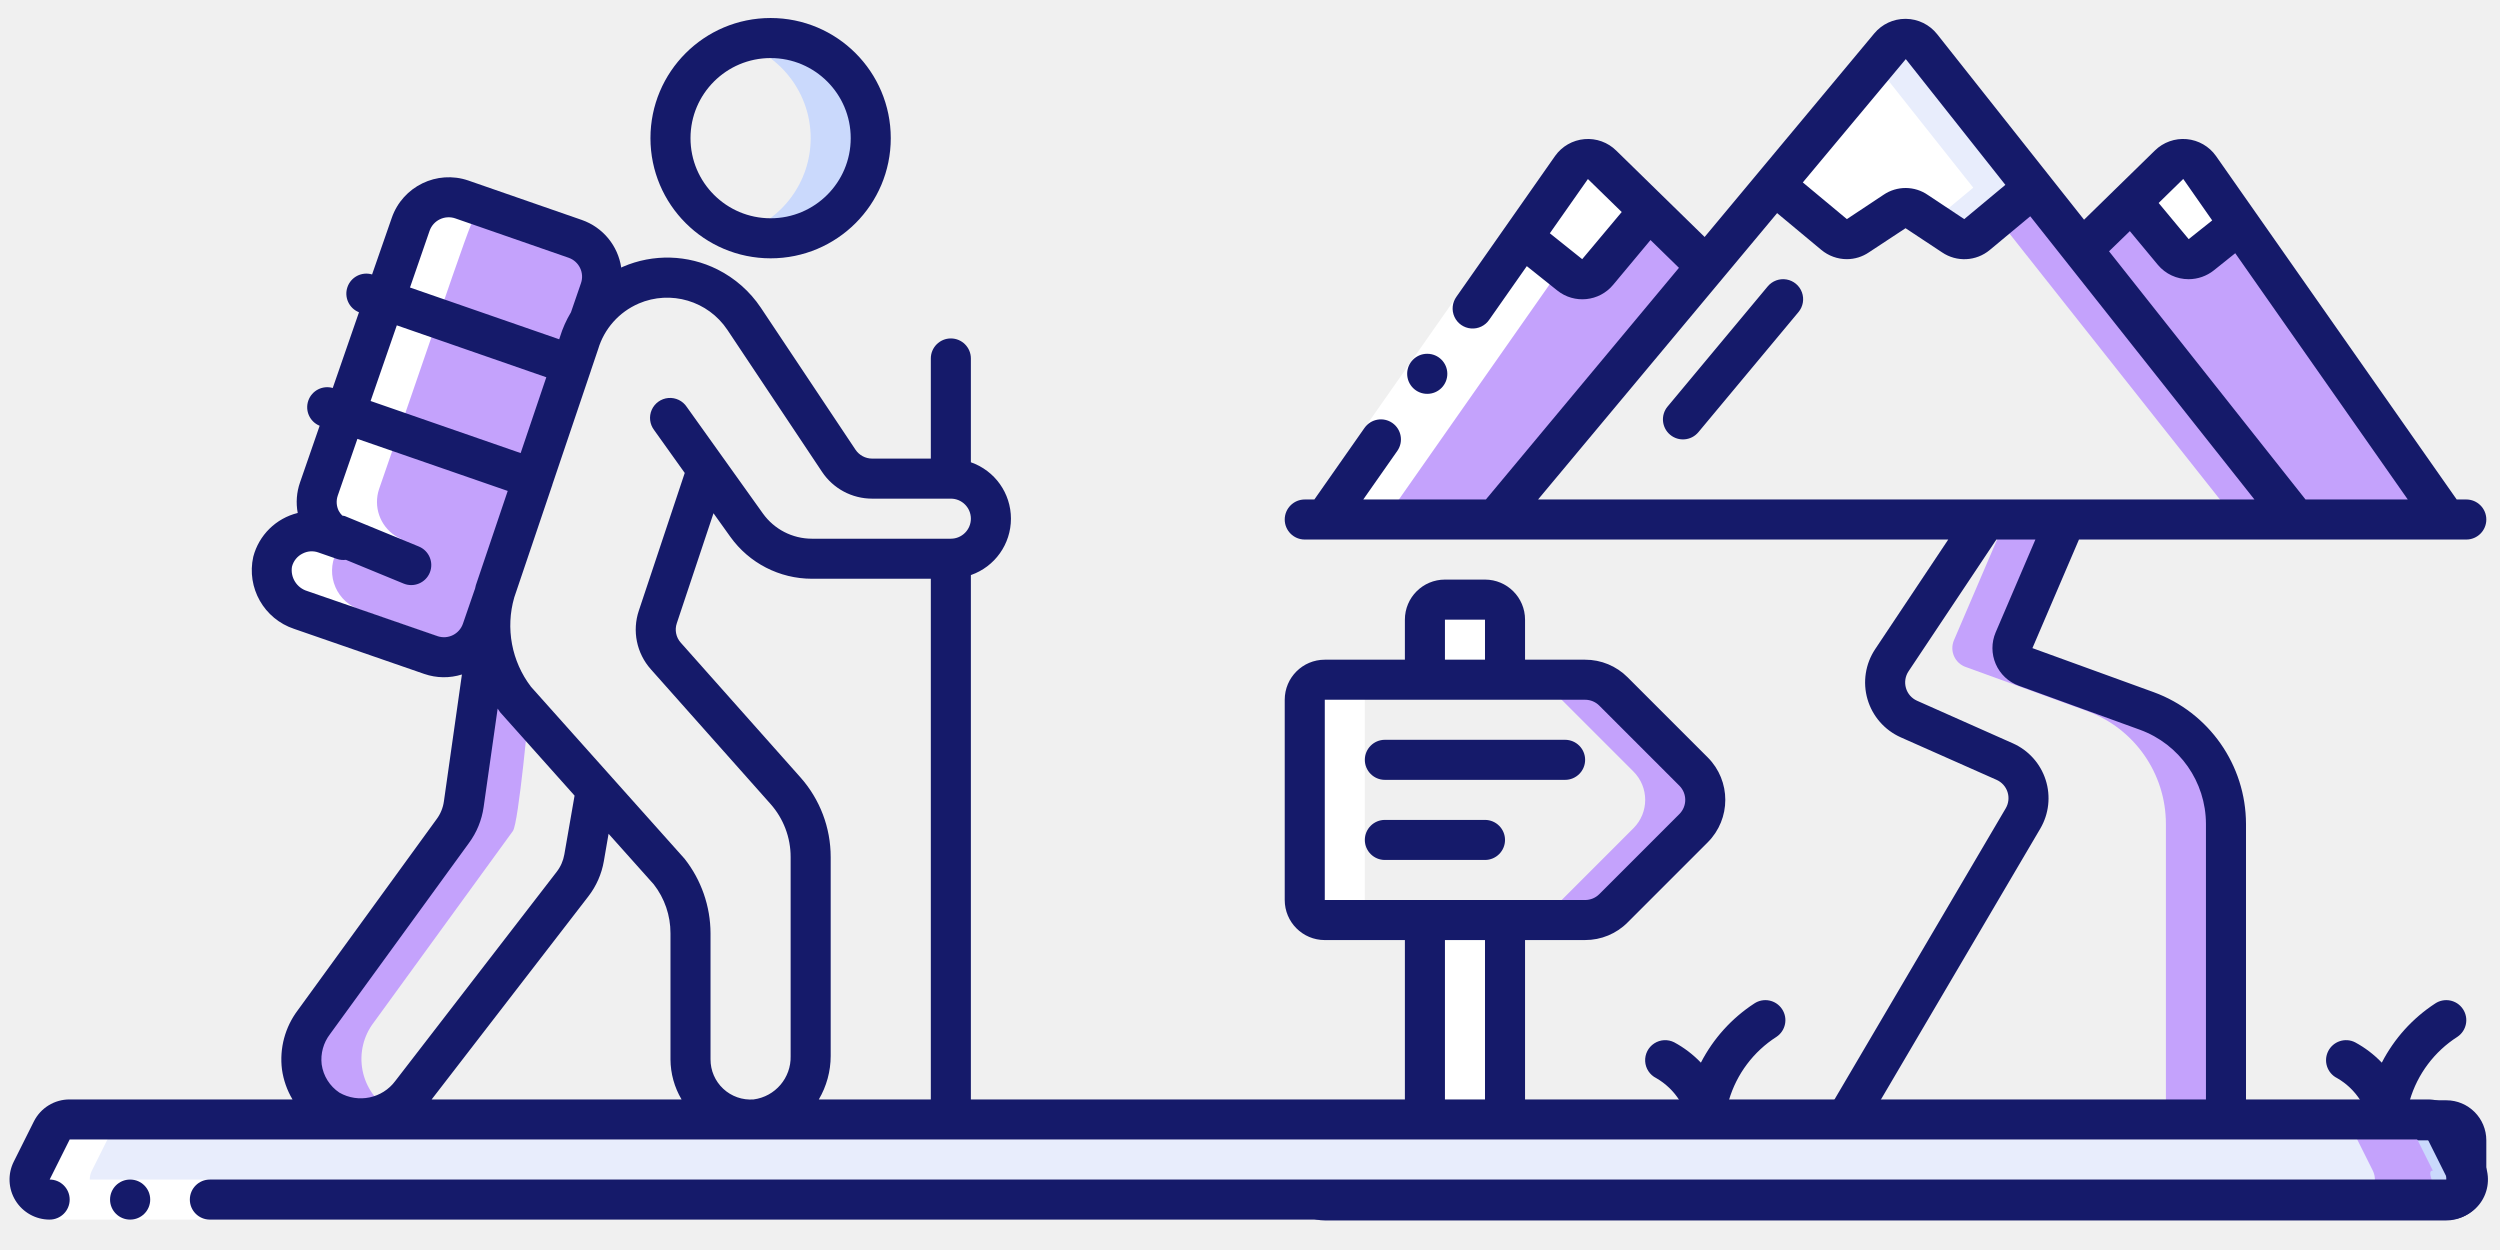
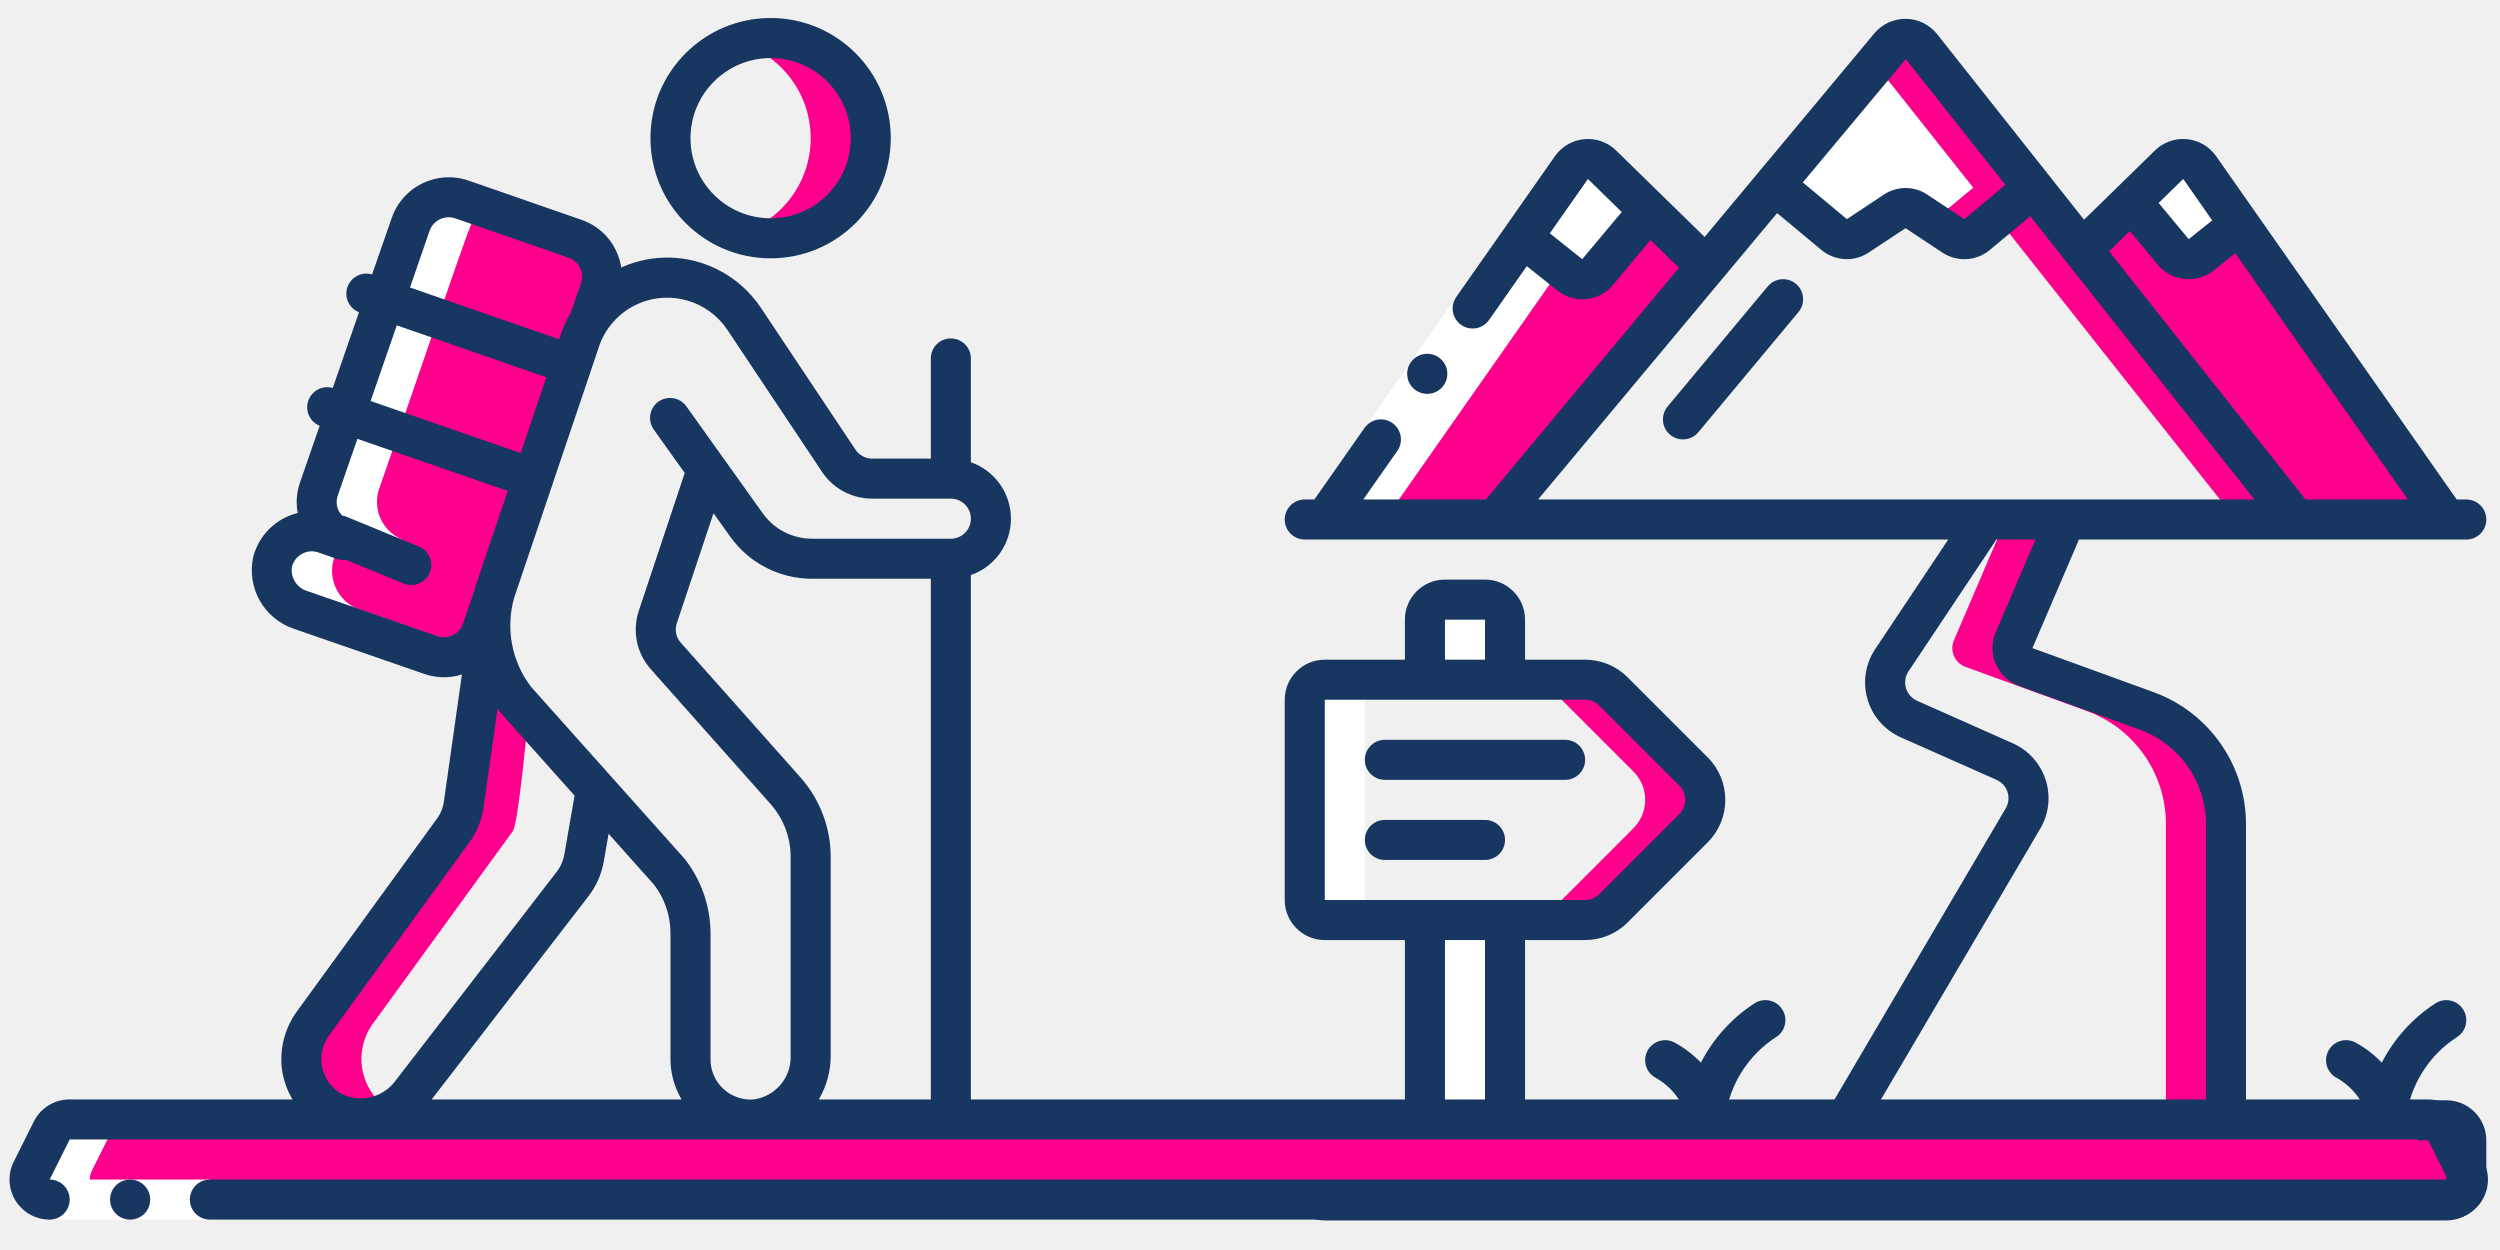
<svg xmlns="http://www.w3.org/2000/svg" height="185" viewBox="0 0 43.359 21.68" width="370" version="1.1" id="svg60">
  <defs id="defs64" />
  <g id="Page-1" fill="none" fill-rule="evenodd" transform="matrix(0.34734,0,0,0.34734,22.28181,0.3269131)">
    <g id="075---Route-To-Mountain" fill-rule="nonzero">
-       <rect id="Rectangle-path" fill="#e8edfc" height="4" rx="1" width="58" x="1" y="55" />
-       <path id="Shape" d="m 58,55 h -3 c 0.552,0 1,0.448 1,1 v 2 c 0,0.552 -0.448,1 -1,1 h 3 c 0.552,0 1,-0.448 1,-1 v -2 c 0,-0.552 -0.448,-1 -1,-1 z" fill="#cad9fc" />
-       <path id="path4" d="m 7,45 h 4 V 55 H 7 Z" fill="#e8edfc" />
-       <path id="path6" d="m 11,33 v -3 c 0,-0.552 -0.448,-1 -1,-1 H 8 c -0.552,0 -1,0.448 -1,1 v 3 z" fill="#e8edfc" />
-       <path id="path10" d="m 20.414,37.586 -4,-4 C 16.039,33.211 15.53,33 15,33 h -3 c 0.53,1.13e-4 1.039,0.211 1.414,0.586 l 4,4 c 0.781,0.781 0.781,2.047 0,2.828 l -4,4 C 13.039,44.789 12.53,45 12,45 h 3 c 0.53,-1.13e-4 1.039,-0.211 1.414,-0.586 l 4,-4 c 0.781,-0.781 0.781,-2.047 0,-2.828 z" fill="#cad9fc" style="fill:#c4a2fc;fill-opacity:1" />
-       <path id="path14" d="m 43.05,34.564 -6.056,-2.2 C 36.736,32.27 36.528,32.074 36.419,31.822 36.309,31.57 36.309,31.284 36.417,31.031 L 39,25 h -3 l -2.583,6.028 c -0.108,0.253 -0.108,0.539 0.002,0.791 0.109,0.252 0.317,0.448 0.575,0.542 l 6.056,2.2 c 2.371,0.862 3.95,3.116 3.95,5.639 V 55 h 3 V 40.2 c -0.001,-2.522 -1.58,-4.774 -3.95,-5.636 z" fill="#cad9fc" style="fill:#c4a2fc;fill-opacity:1" />
+       <rect id="Rectangle-path" fill="#ff008c" height="4" rx="1" width="58" x="1" y="55" />
+       <path id="Shape" d="m 58,55 h -3 c 0.552,0 1,0.448 1,1 v 2 c 0,0.552 -0.448,1 -1,1 h 3 c 0.552,0 1,-0.448 1,-1 v -2 c 0,-0.552 -0.448,-1 -1,-1 z" fill="#ff008c" />
+       <path id="path4" d="m 7,45 h 4 V 55 H 7 Z" fill="#ff008c" />
+       <path id="path6" d="m 11,33 v -3 c 0,-0.552 -0.448,-1 -1,-1 H 8 c -0.552,0 -1,0.448 -1,1 v 3 z" fill="#ff008c" />
+       <path id="path10" d="m 20.414,37.586 -4,-4 C 16.039,33.211 15.53,33 15,33 h -3 c 0.53,1.13e-4 1.039,0.211 1.414,0.586 l 4,4 c 0.781,0.781 0.781,2.047 0,2.828 l -4,4 C 13.039,44.789 12.53,45 12,45 h 3 c 0.53,-1.13e-4 1.039,-0.211 1.414,-0.586 l 4,-4 c 0.781,-0.781 0.781,-2.047 0,-2.828 z" fill="#ff008c" style="fill:#ff008c;fill-opacity:1" />
+       <path id="path14" d="m 43.05,34.564 -6.056,-2.2 C 36.736,32.27 36.528,32.074 36.419,31.822 36.309,31.57 36.309,31.284 36.417,31.031 L 39,25 h -3 l -2.583,6.028 c -0.108,0.253 -0.108,0.539 0.002,0.791 0.109,0.252 0.317,0.448 0.575,0.542 l 6.056,2.2 c 2.371,0.862 3.95,3.116 3.95,5.639 V 55 h 3 V 40.2 c -0.001,-2.522 -1.58,-4.774 -3.95,-5.636 z" fill="#ff008c" style="fill:#ff008c;fill-opacity:1" />
      <path id="path16" d="m 37.38,8.43 -2.81,2.34 c -0.339,0.283 -0.824,0.307 -1.19,0.06 L 31.55,9.62 c -0.331,-0.23 -0.769,-0.23 -1.1,0 l -1.83,1.21 c -0.366,0.247 -0.851,0.223 -1.19,-0.06 L 24.44,8.28 30.2,1.37 C 30.399,1.133 30.695,0.997 31.005,1.001 31.315,1.005 31.607,1.148 31.8,1.39 Z" fill="#ffffff" />
-       <path id="path18" d="M 31.8,1.39 C 31.607,1.148 31.315,1.005 31.005,1.001 30.695,0.997 30.399,1.133 30.2,1.37 l -0.726,0.871 4.906,6.189 -2.049,1.706 1.049,0.694 c 0.366,0.247 0.851,0.223 1.19,-0.06 l 2.81,-2.34 z" fill="#e8edfc" />
-       <path id="path22" d="M 39.82,11.52 37.38,8.43 35.57,9.937 36.82,11.52 47.49,25 h 3 z" fill="#cad9fc" style="fill:#c4a2fc;fill-opacity:1" />
+       <path id="path18" d="M 31.8,1.39 C 31.607,1.148 31.315,1.005 31.005,1.001 30.695,0.997 30.399,1.133 30.2,1.37 l -0.726,0.871 4.906,6.189 -2.049,1.706 1.049,0.694 c 0.366,0.247 0.851,0.223 1.19,-0.06 l 2.81,-2.34 z" fill="#ff008c" />
+       <path id="path22" d="M 39.82,11.52 37.38,8.43 35.57,9.937 36.82,11.52 47.49,25 h 3 z" fill="#ff008c" style="fill:#ff008c;fill-opacity:1" />
      <path id="path24" d="m 18.19,9.57 -2.56,3.07 c -0.351,0.419 -0.973,0.481 -1.4,0.14 L 11.88,10.9 14.32,7.42 C 14.492,7.18 14.761,7.027 15.055,7.002 15.349,6.977 15.64,7.082 15.85,7.29 Z" fill="#ffffff" />
-       <path id="path26" d="M 21.04,12.36 10.51,25 H 2 l 9.88,-14.1 2.35,1.88 c 0.427,0.341 1.049,0.279 1.4,-0.14 l 2.56,-3.07 z" fill="#a4c2f7" style="fill:#c4a2fc;fill-opacity:1" />
+       <path id="path26" d="M 21.04,12.36 10.51,25 H 2 l 9.88,-14.1 2.35,1.88 c 0.427,0.341 1.049,0.279 1.4,-0.14 l 2.56,-3.07 z" fill="#a4c2f7" style="fill:#ff008c;fill-opacity:1" />
      <path id="path28" d="m 47.67,10.26 -1.9,1.52 c -0.427,0.341 -1.049,0.279 -1.4,-0.14 L 42.27,9.12 44.15,7.29 C 44.36,7.082 44.651,6.977 44.945,7.002 45.239,7.027 45.508,7.18 45.68,7.42 Z" fill="#ffffff" />
-       <path id="path30" d="m 58,25 h -7.51 l -10.67,-13.48 2.45,-2.4 2.1,2.52 c 0.351,0.419 0.973,0.481 1.4,0.14 l 1.9,-1.52 z" fill="#a4c2f7" style="fill:#c4a2fc;fill-opacity:1" />
-       <path id="path32" d="m 47.67,10.26 -1.9,1.52 c -0.008,0.006 -0.018,0.007 -0.026,0.013 L 55,25 h 3 z" fill="#7facfa" style="fill:#c4a2fc;fill-opacity:1" />
+       <path id="path30" d="m 58,25 h -7.51 l -10.67,-13.48 2.45,-2.4 2.1,2.52 c 0.351,0.419 0.973,0.481 1.4,0.14 l 1.9,-1.52 z" fill="#a4c2f7" style="fill:#ff008c;fill-opacity:1" />
+       <path id="path32" d="m 47.67,10.26 -1.9,1.52 c -0.008,0.006 -0.018,0.007 -0.026,0.013 L 55,25 h 3 z" fill="#7facfa" style="fill:#ff008c;fill-opacity:1" />
      <g fill="#ffffff" id="g46">
        <path id="path34" d="M 4,58 V 56 C 4,55.448 4.448,55 5,55 H 2 c -0.552,0 -1,0.448 -1,1 v 2 c 0,0.552 0.448,1 1,1 H 5 C 4.448,59 4,58.552 4,58 Z" />
        <path id="path36" d="m 1,34 v 10 c 0,0.552 0.448,1 1,1 H 5 C 4.448,45 4,44.552 4,44 V 34 C 4,33.448 4.448,33 5,33 H 2 c -0.552,0 -1,0.448 -1,1 z" />
        <path id="path38" d="m 5,25 9.88,-14.1 1.9,-2.706 -0.927,-0.9 C 15.643,7.086 15.352,6.981 15.058,7.006 14.764,7.031 14.495,7.184 14.323,7.424 L 11.88,10.9 2,25 Z" />
        <path id="path40" d="m 7,45 h 3 V 55 H 7 Z" />
        <path id="path42" d="m 10,30 c 0.004,-0.351 0.194,-0.674 0.5,-0.847 C 10.35,29.058 10.177,29.005 10,29 H 8 c -0.552,0 -1,0.448 -1,1 v 3 h 3 z" />
        <path id="path44" d="m 3.099,16.724 h 8 v 2 h -8 z" transform="matrix(0.574,-0.819,0.819,0.574,-11.49,13.367)" />
      </g>
-       <path id="path48" d="m 59,26 c 0.552,0 1,-0.448 1,-1 0,-0.552 -0.448,-1 -1,-1 H 58.521 L 46.5,6.847 C 46.16,6.366 45.625,6.059 45.039,6.006 44.452,5.954 43.871,6.161 43.451,6.574 L 39.913,10.03 32.58,0.768 C 32.202,0.289 31.627,0.006 31.017,0 H 30.992 C 30.391,-0.001 29.821,0.266 29.437,0.729 L 20.967,10.892 16.558,6.583 C 16.139,6.166 15.557,5.955 14.968,6.006 14.379,6.057 13.842,6.364 13.5,6.847 L 8.575,13.875 C 8.362,14.167 8.324,14.552 8.475,14.881 8.625,15.209 8.942,15.431 9.302,15.46 9.663,15.49 10.011,15.322 10.213,15.022 l 1.875,-2.674 1.522,1.217 c 0.852,0.682 2.094,0.555 2.79,-0.285 l 1.865,-2.235 1.42,1.387 L 10.044,24 H 3.922 l 1.7,-2.426 C 5.939,21.122 5.829,20.498 5.377,20.181 4.925,19.864 4.301,19.974 3.984,20.426 L 1.48,24 H 1 c -0.552,0 -1,0.448 -1,1 0,0.552 0.448,1 1,1 h 32.132 l -3.648,5.472 c -0.49,0.736 -0.631,1.65 -0.385,2.499 0.246,0.849 0.854,1.546 1.662,1.906 L 35.546,38 c 0.261,0.116 0.46,0.338 0.547,0.61 0.087,0.272 0.053,0.569 -0.093,0.815 L 27.428,54 h -5.249 c 0.384,-1.308 1.228,-2.433 2.376,-3.168 0.46,-0.307 0.584,-0.927 0.277,-1.387 -0.307,-0.46 -0.927,-0.584 -1.387,-0.277 -1.129,0.736 -2.047,1.754 -2.664,2.953 -0.389,-0.406 -0.839,-0.749 -1.334,-1.016 -0.319,-0.161 -0.7,-0.139 -0.999,0.057 -0.299,0.196 -0.47,0.537 -0.45,0.893 0.02,0.357 0.23,0.676 0.549,0.836 0.471,0.27 0.869,0.65 1.16,1.108 H 12 v -8 h 3 c 0.796,0.002 1.56,-0.314 2.121,-0.879 l 4,-4 c 1.171,-1.171 1.171,-3.071 0,-4.242 l -4,-4 C 16.56,32.315 15.796,31.998 15,32 h -3 v -2 c 0,-1.105 -0.895,-2 -2,-2 H 8 c -1.105,0 -2,0.895 -2,2 v 2 H 2 c -1.105,0 -2,0.895 -2,2 v 10 c 0,1.105 0.895,2 2,2 h 4 v 8 H 2 c -1.105,0 -2,0.895 -2,2 v 2 c 0,1.105 0.895,2 2,2 h 56 c 1.105,0 2,-0.895 2,-2 v -2 c 0,-1.105 -0.895,-2 -2,-2 h -1.821 c 0.384,-1.308 1.228,-2.433 2.376,-3.168 0.46,-0.307 0.584,-0.927 0.277,-1.387 -0.307,-0.46 -0.927,-0.584 -1.387,-0.277 -1.129,0.736 -2.047,1.754 -2.664,2.953 -0.389,-0.406 -0.839,-0.749 -1.334,-1.016 -0.493,-0.249 -1.095,-0.05 -1.343,0.444 -0.249,0.493 -0.05,1.095 0.444,1.343 0.471,0.27 0.869,0.65 1.16,1.108 H 48 V 40.2 C 47.994,37.259 46.154,34.633 43.392,33.622 L 37.335,31.422 39.659,26 Z M 14.854,12 13.238,10.707 15.138,8 15.151,8.01 16.827,9.646 Z M 46.312,10.065 45.138,11 l -1.5,-1.806 1.228,-1.2 z M 42.2,10.6 l 1.4,1.685 c 0.38,0.455 0.944,0.717 1.537,0.715 0.457,-0.001 0.901,-0.157 1.258,-0.442 L 47.463,11.703 56.078,24 H 50.972 L 41.161,11.607 Z M 31.012,2.01 35.984,8.29 33.931,10 32.123,8.8 C 31.457,8.334 30.572,8.328 29.9,8.786 L 28.07,10 25.87,8.168 Z m -6.425,7.69 2.207,1.837 c 0.358,0.298 0.808,0.462 1.274,0.463 0.392,-4.22e-4 0.775,-0.119 1.1,-0.339 L 31,10.454 l 1.821,1.205 c 0.734,0.499 1.71,0.449 2.389,-0.121 L 37.227,9.859 48.421,24 H 12.65 Z M 8,30 h 2 v 2 H 8 Z m -6,4 h 13 c 0.265,5.7e-5 0.52,0.105 0.707,0.293 l 4,4 c 0.39,0.391 0.39,1.024 0,1.414 l -4,4 C 15.52,43.895 15.265,44 15,44 H 2 Z m 6,12 h 2 v 8 H 8 Z M 58,58 H 2 V 56 H 58 Z M 35.5,30.634 c -0.216,0.505 -0.215,1.077 0.003,1.581 0.218,0.504 0.634,0.897 1.149,1.085 l 6.056,2.2 c 1.974,0.722 3.288,2.598 3.292,4.7 V 54 H 29.748 l 7.978,-13.562 c 0.433,-0.737 0.532,-1.623 0.27,-2.437 C 37.735,37.187 37.139,36.523 36.358,36.176 L 31.573,34.049 C 31.304,33.929 31.101,33.697 31.02,33.414 30.938,33.131 30.985,32.826 31.148,32.581 L 35.535,26 h 1.949 z" fill="#428dff" style="fill:#151a6a;fill-opacity:1" />
-       <path id="path50" d="m 5,38 h 9 c 0.552,0 1,-0.448 1,-1 0,-0.552 -0.448,-1 -1,-1 H 5 c -0.552,0 -1,0.448 -1,1 0,0.552 0.448,1 1,1 z" fill="#428dff" style="fill:#151a6a;fill-opacity:1" />
-       <path id="path52" d="m 11,41 c 0,-0.552 -0.448,-1 -1,-1 H 5 c -0.552,0 -1,0.448 -1,1 0,0.552 0.448,1 1,1 h 5 c 0.552,0 1,-0.448 1,-1 z" fill="#428dff" style="fill:#151a6a;fill-opacity:1" />
-       <path id="path54" d="m 24.118,13.359 -5,6 c -0.354,0.424 -0.297,1.055 0.127,1.409 0.424,0.354 1.055,0.297 1.409,-0.127 l 5,-6 c 0.229,-0.274 0.294,-0.65 0.171,-0.986 -0.123,-0.336 -0.416,-0.58 -0.768,-0.641 C 24.705,12.953 24.347,13.085 24.118,13.359 Z" fill="#428dff" style="fill:#151a6a;fill-opacity:1" />
-       <path id="path56" d="M 7.119,18.725 C 6.567,18.728 6.117,18.283 6.114,17.73 6.11,17.178 6.556,16.728 7.108,16.725 h 0.011 c 0.552,0 1,0.448 1,1 0,0.552 -0.448,1 -1,1 z" fill="#428dff" style="fill:#151a6a;fill-opacity:1" />
+       <path id="path48" d="m 59,26 c 0.552,0 1,-0.448 1,-1 0,-0.552 -0.448,-1 -1,-1 H 58.521 L 46.5,6.847 C 46.16,6.366 45.625,6.059 45.039,6.006 44.452,5.954 43.871,6.161 43.451,6.574 L 39.913,10.03 32.58,0.768 C 32.202,0.289 31.627,0.006 31.017,0 H 30.992 C 30.391,-0.001 29.821,0.266 29.437,0.729 L 20.967,10.892 16.558,6.583 C 16.139,6.166 15.557,5.955 14.968,6.006 14.379,6.057 13.842,6.364 13.5,6.847 L 8.575,13.875 C 8.362,14.167 8.324,14.552 8.475,14.881 8.625,15.209 8.942,15.431 9.302,15.46 9.663,15.49 10.011,15.322 10.213,15.022 l 1.875,-2.674 1.522,1.217 c 0.852,0.682 2.094,0.555 2.79,-0.285 l 1.865,-2.235 1.42,1.387 L 10.044,24 H 3.922 l 1.7,-2.426 C 5.939,21.122 5.829,20.498 5.377,20.181 4.925,19.864 4.301,19.974 3.984,20.426 L 1.48,24 H 1 c -0.552,0 -1,0.448 -1,1 0,0.552 0.448,1 1,1 h 32.132 l -3.648,5.472 c -0.49,0.736 -0.631,1.65 -0.385,2.499 0.246,0.849 0.854,1.546 1.662,1.906 L 35.546,38 c 0.261,0.116 0.46,0.338 0.547,0.61 0.087,0.272 0.053,0.569 -0.093,0.815 L 27.428,54 h -5.249 c 0.384,-1.308 1.228,-2.433 2.376,-3.168 0.46,-0.307 0.584,-0.927 0.277,-1.387 -0.307,-0.46 -0.927,-0.584 -1.387,-0.277 -1.129,0.736 -2.047,1.754 -2.664,2.953 -0.389,-0.406 -0.839,-0.749 -1.334,-1.016 -0.319,-0.161 -0.7,-0.139 -0.999,0.057 -0.299,0.196 -0.47,0.537 -0.45,0.893 0.02,0.357 0.23,0.676 0.549,0.836 0.471,0.27 0.869,0.65 1.16,1.108 H 12 v -8 h 3 c 0.796,0.002 1.56,-0.314 2.121,-0.879 l 4,-4 c 1.171,-1.171 1.171,-3.071 0,-4.242 l -4,-4 C 16.56,32.315 15.796,31.998 15,32 h -3 v -2 c 0,-1.105 -0.895,-2 -2,-2 H 8 c -1.105,0 -2,0.895 -2,2 v 2 H 2 c -1.105,0 -2,0.895 -2,2 v 10 c 0,1.105 0.895,2 2,2 h 4 v 8 H 2 c -1.105,0 -2,0.895 -2,2 v 2 c 0,1.105 0.895,2 2,2 h 56 c 1.105,0 2,-0.895 2,-2 v -2 c 0,-1.105 -0.895,-2 -2,-2 h -1.821 c 0.384,-1.308 1.228,-2.433 2.376,-3.168 0.46,-0.307 0.584,-0.927 0.277,-1.387 -0.307,-0.46 -0.927,-0.584 -1.387,-0.277 -1.129,0.736 -2.047,1.754 -2.664,2.953 -0.389,-0.406 -0.839,-0.749 -1.334,-1.016 -0.493,-0.249 -1.095,-0.05 -1.343,0.444 -0.249,0.493 -0.05,1.095 0.444,1.343 0.471,0.27 0.869,0.65 1.16,1.108 H 48 V 40.2 C 47.994,37.259 46.154,34.633 43.392,33.622 L 37.335,31.422 39.659,26 Z M 14.854,12 13.238,10.707 15.138,8 15.151,8.01 16.827,9.646 Z M 46.312,10.065 45.138,11 l -1.5,-1.806 1.228,-1.2 z M 42.2,10.6 l 1.4,1.685 c 0.38,0.455 0.944,0.717 1.537,0.715 0.457,-0.001 0.901,-0.157 1.258,-0.442 L 47.463,11.703 56.078,24 H 50.972 L 41.161,11.607 Z M 31.012,2.01 35.984,8.29 33.931,10 32.123,8.8 C 31.457,8.334 30.572,8.328 29.9,8.786 L 28.07,10 25.87,8.168 Z m -6.425,7.69 2.207,1.837 c 0.358,0.298 0.808,0.462 1.274,0.463 0.392,-4.22e-4 0.775,-0.119 1.1,-0.339 L 31,10.454 l 1.821,1.205 c 0.734,0.499 1.71,0.449 2.389,-0.121 L 37.227,9.859 48.421,24 H 12.65 Z M 8,30 h 2 v 2 H 8 Z m -6,4 h 13 c 0.265,5.7e-5 0.52,0.105 0.707,0.293 l 4,4 c 0.39,0.391 0.39,1.024 0,1.414 l -4,4 C 15.52,43.895 15.265,44 15,44 H 2 Z m 6,12 h 2 v 8 H 8 Z M 58,58 H 2 V 56 H 58 Z M 35.5,30.634 c -0.216,0.505 -0.215,1.077 0.003,1.581 0.218,0.504 0.634,0.897 1.149,1.085 l 6.056,2.2 c 1.974,0.722 3.288,2.598 3.292,4.7 V 54 H 29.748 l 7.978,-13.562 c 0.433,-0.737 0.532,-1.623 0.27,-2.437 C 37.735,37.187 37.139,36.523 36.358,36.176 L 31.573,34.049 C 31.304,33.929 31.101,33.697 31.02,33.414 30.938,33.131 30.985,32.826 31.148,32.581 L 35.535,26 h 1.949 z" fill="#428dff" style="fill:#173761;fill-opacity:1" />
+       <path id="path50" d="m 5,38 h 9 c 0.552,0 1,-0.448 1,-1 0,-0.552 -0.448,-1 -1,-1 H 5 c -0.552,0 -1,0.448 -1,1 0,0.552 0.448,1 1,1 z" fill="#428dff" style="fill:#173761;fill-opacity:1" />
+       <path id="path52" d="m 11,41 c 0,-0.552 -0.448,-1 -1,-1 H 5 c -0.552,0 -1,0.448 -1,1 0,0.552 0.448,1 1,1 h 5 c 0.552,0 1,-0.448 1,-1 z" fill="#428dff" style="fill:#173761;fill-opacity:1" />
+       <path id="path54" d="m 24.118,13.359 -5,6 c -0.354,0.424 -0.297,1.055 0.127,1.409 0.424,0.354 1.055,0.297 1.409,-0.127 l 5,-6 c 0.229,-0.274 0.294,-0.65 0.171,-0.986 -0.123,-0.336 -0.416,-0.58 -0.768,-0.641 C 24.705,12.953 24.347,13.085 24.118,13.359 Z" fill="#428dff" style="fill:#173761;fill-opacity:1" />
+       <path id="path56" d="M 7.119,18.725 C 6.567,18.728 6.117,18.283 6.114,17.73 6.11,17.178 6.556,16.728 7.108,16.725 h 0.011 c 0.552,0 1,0.448 1,1 0,0.552 -0.448,1 -1,1 z" fill="#428dff" style="fill:#173761;fill-opacity:1" />
    </g>
  </g>
  <g fill="none" id="006---Hiking" transform="matrix(0.34734,0,0,0.34734,0.1660197,0.3124089)">
    <g transform="translate(1,1)" id="Icons">
-       <path fill="#cad9fc" d="m 37,0 c -0.51,0.007 -1.016,0.093 -1.5,0.255 2.081,0.643 3.501,2.567 3.501,4.745 0,2.178 -1.42,4.102 -3.501,4.745 0.484,0.162 0.99,0.248 1.5,0.255 2.761,0 5,-2.239 5,-5 0,-2.761 -2.239,-5 -5,-5 z" id="Shape-5" />
-       <path fill="#e8edfc" d="m 0.107,56.553 1,-2 C 1.276,54.215 1.622,54.001 2,54 h 113.531 c 0.379,2.02e-4 0.725,0.214 0.894,0.553 l 1,2 c 0.155,0.31 0.138,0.678 -0.044,0.973 C 117.199,57.82 116.878,58 116.531,58 H 1 C 0.654,57.999 0.332,57.82 0.151,57.525 -0.031,57.231 -0.048,56.863 0.107,56.553 Z" id="path14-1" />
-       <path fill="#cad9fc" d="m 120.002,56.553 -1,-2 c -0.169,-0.338 -0.515,-0.552 -0.893,-0.553 h -3 c 0.379,2.02e-4 0.725,0.214 0.894,0.553 l 1,2 c 0.155,0.31 0.138,0.678 -0.044,0.973 -0.182,0.295 -0.504,0.474 -0.85,0.474 h 3 c 0.346,-5.31e-4 0.668,-0.18 0.849,-0.475 0.182,-0.295 -0.303,-0.972 0.043,-0.972 z" id="path16-2" style="fill:#c4a2fc;fill-opacity:1" />
-       <path fill="#a4c2f7" d="m 28.48,12.57 -0.54,1.56 c -0.224,0.346 -0.396,0.724 -0.51,1.12 l -4.18,12.36 c -0.028,0.085 -0.051,0.172 -0.07,0.26 l -0.59,1.71 c -0.175,0.502 -0.542,0.913 -1.02,1.144 C 21.092,30.955 20.541,30.986 20.04,30.81 l -6.5,-2.25 c -1.015,-0.327 -1.619,-1.367 -1.4,-2.41 0.14,-0.543 0.5,-1.003 0.993,-1.271 C 13.626,24.612 14.208,24.561 14.74,24.74 l 0.95,0.33 C 14.647,24.704 14.094,23.566 14.45,22.52 L 19.03,9.3 c 0.366,-1.043 1.504,-1.596 2.55,-1.24 l 5.67,1.97 c 1.039,0.364 1.589,1.499 1.23,2.54 z" id="path18-7" style="fill:#c4a2fc;fill-opacity:1" />
-       <path fill="#7facfa" d="M 27.25,10.03 21.58,8.06 C 20.914,7.833 20.177,7.973 19.641,8.429 l 4.609,1.6 c 1.039,0.364 1.589,1.499 1.23,2.54 l -0.54,1.56 c -0.224,0.346 -0.396,0.724 -0.51,1.12 L 20.25,27.61 c -0.028,0.085 -0.051,0.172 -0.07,0.26 l -0.59,1.71 c -0.118,0.337 -0.325,0.636 -0.6,0.865 l 1.054,0.365 c 0.501,0.176 1.052,0.145 1.53,-0.086 0.478,-0.231 0.845,-0.642 1.02,-1.144 l 0.59,-1.71 c 0.019,-0.088 0.042,-0.175 0.07,-0.26 l 4.18,-12.36 c 0.114,-0.396 0.286,-0.774 0.51,-1.12 l 0.54,-1.56 c 0.359,-1.042 -0.193,-2.178 -1.234,-2.54 z" id="path20-0" style="fill:#c4a2fc;fill-opacity:1" />
+       <path fill="#ff008c" d="m 37,0 c -0.51,0.007 -1.016,0.093 -1.5,0.255 2.081,0.643 3.501,2.567 3.501,4.745 0,2.178 -1.42,4.102 -3.501,4.745 0.484,0.162 0.99,0.248 1.5,0.255 2.761,0 5,-2.239 5,-5 0,-2.761 -2.239,-5 -5,-5 z" id="Shape-5" />
+       <path fill="#ff008c" d="m 0.107,56.553 1,-2 C 1.276,54.215 1.622,54.001 2,54 h 113.531 c 0.379,2.02e-4 0.725,0.214 0.894,0.553 l 1,2 c 0.155,0.31 0.138,0.678 -0.044,0.973 C 117.199,57.82 116.878,58 116.531,58 H 1 C 0.654,57.999 0.332,57.82 0.151,57.525 -0.031,57.231 -0.048,56.863 0.107,56.553 Z" id="path14-1" />
+       <path fill="#ff008c" d="m 120.002,56.553 -1,-2 c -0.169,-0.338 -0.515,-0.552 -0.893,-0.553 h -3 c 0.379,2.02e-4 0.725,0.214 0.894,0.553 l 1,2 c 0.155,0.31 0.138,0.678 -0.044,0.973 -0.182,0.295 -0.504,0.474 -0.85,0.474 h 3 c 0.346,-5.31e-4 0.668,-0.18 0.849,-0.475 0.182,-0.295 -0.303,-0.972 0.043,-0.972 z" id="path16-2" style="fill:#ff008c;fill-opacity:1" />
+       <path fill="#a4c2f7" d="m 28.48,12.57 -0.54,1.56 c -0.224,0.346 -0.396,0.724 -0.51,1.12 l -4.18,12.36 c -0.028,0.085 -0.051,0.172 -0.07,0.26 l -0.59,1.71 c -0.175,0.502 -0.542,0.913 -1.02,1.144 C 21.092,30.955 20.541,30.986 20.04,30.81 l -6.5,-2.25 c -1.015,-0.327 -1.619,-1.367 -1.4,-2.41 0.14,-0.543 0.5,-1.003 0.993,-1.271 C 13.626,24.612 14.208,24.561 14.74,24.74 l 0.95,0.33 C 14.647,24.704 14.094,23.566 14.45,22.52 L 19.03,9.3 c 0.366,-1.043 1.504,-1.596 2.55,-1.24 l 5.67,1.97 c 1.039,0.364 1.589,1.499 1.23,2.54 z" id="path18-7" style="fill:#ff008c;fill-opacity:1" />
+       <path fill="#7facfa" d="M 27.25,10.03 21.58,8.06 C 20.914,7.833 20.177,7.973 19.641,8.429 l 4.609,1.6 c 1.039,0.364 1.589,1.499 1.23,2.54 l -0.54,1.56 c -0.224,0.346 -0.396,0.724 -0.51,1.12 L 20.25,27.61 c -0.028,0.085 -0.051,0.172 -0.07,0.26 l -0.59,1.71 c -0.118,0.337 -0.325,0.636 -0.6,0.865 l 1.054,0.365 c 0.501,0.176 1.052,0.145 1.53,-0.086 0.478,-0.231 0.845,-0.642 1.02,-1.144 l 0.59,-1.71 c 0.019,-0.088 0.042,-0.175 0.07,-0.26 l 4.18,-12.36 c 0.114,-0.396 0.286,-0.774 0.51,-1.12 l 0.54,-1.56 c 0.359,-1.042 -0.193,-2.178 -1.234,-2.54 z" id="path20-0" style="fill:#ff008c;fill-opacity:1" />
    </g>
    <g transform="translate(1,8)" fill="#ffffff" id="Layer_2">
      <path d="m 1.001,50 h 8 v 2 h -8 z" id="Rectangle-path-9" />
-       <path d="m 23.04,23.81 -0.284,-0.1 c -1.145,8.034 -1.026,8.081 -1.626,8.888 -6.622,9.114 -5.234,7.2 -6.94,9.55 -0.879,1.122 -0.837,2.709 0.099,3.784 0.936,1.074 2.503,1.333 3.734,0.616 C 17.29,46.107 16.78,45.375 16.621,44.535 16.462,43.694 16.669,42.826 17.19,42.148 c 1.687,-2.32 0.361,-0.495 6.94,-9.55 0.29,-0.39 0.8,-6.11 0.87,-6.6" id="path24-3" style="fill:#c4a2fc;fill-opacity:1" />
+       <path d="m 23.04,23.81 -0.284,-0.1 c -1.145,8.034 -1.026,8.081 -1.626,8.888 -6.622,9.114 -5.234,7.2 -6.94,9.55 -0.879,1.122 -0.837,2.709 0.099,3.784 0.936,1.074 2.503,1.333 3.734,0.616 C 17.29,46.107 16.78,45.375 16.621,44.535 16.462,43.694 16.669,42.826 17.19,42.148 c 1.687,-2.32 0.361,-0.495 6.94,-9.55 0.29,-0.39 0.8,-6.11 0.87,-6.6" id="path24-3" style="fill:#ff008c;fill-opacity:1" />
      <path d="m 13.15,21.37 c 0.241,0.161 -0.165,0 6.89,2.44 0.668,0.229 1.406,0.09 1.946,-0.365 L 16.54,21.56 C 15.973,21.382 15.51,20.968 15.272,20.423 15.034,19.878 15.045,19.257 15.3,18.72 v -0.01 c 0.467,-0.876 1.499,-1.286 2.44,-0.97 1.538,0.534 0.808,0.316 0.51,0.11 -0.764,-0.506 -1.092,-1.462 -0.8,-2.33 C 22.456,1.063 22.028,1.941 22.64,1.43 L 21.58,1.06 c -1.046,-0.356 -2.184,0.197 -2.55,1.24 -2.255,6.535 -0.644,1.854 -4.58,13.22 -0.347,1.046 0.204,2.177 1.24,2.55 -0.931,-0.323 -1.6,-0.67 -2.48,-0.23 -0.389,0.185 -0.708,0.49 -0.91,0.87 v 0.01 c -0.476,0.968 -0.1,2.139 0.85,2.65 z" id="path26-6" />
      <path d="M 1,51 H 4 C 3.653,50.999 3.332,50.819 3.151,50.523 2.969,50.228 2.954,49.86 3.11,49.55 l 1,-2 C 4.277,47.212 4.623,46.998 5,47 L 2,47 C 1.623,46.998 1.277,47.212 1.11,47.55 l -1,2 c -0.156,0.31 -0.141,0.678 0.041,0.973 C 0.332,50.819 0.653,50.999 1,51 Z" id="path28-0" />
    </g>
    <g transform="translate(-1)" fill="#428dff" id="Layer_3">
-       <path d="M 7.021,60 C 6.469,60.003 6.019,59.557 6.016,59.005 6.013,58.453 6.459,58.003 7.011,58 h 0.01 c 0.552,0 1,0.448 1,1 0,0.552 -0.448,1 -1,1 z" id="path31" style="fill:#151a6a;fill-opacity:1" />
-       <path d="m 39,12 c 3.314,0 6,-2.686 6,-6 0,-3.314 -2.686,-6 -6,-6 -3.314,0 -6,2.686 -6,6 0.003,3.312 2.688,5.997 6,6 z M 39,2 c 2.209,0 4,1.791 4,4 0,2.209 -1.791,4 -4,4 -2.209,0 -4,-1.791 -4,-4 0,-2.209 1.791,-4 4,-4 z" id="path33" style="fill:#151a6a;fill-opacity:1" />
-       <path d="M 3,60 C 3.552,60 4,59.552 4,59 4,58.448 3.552,58 3,58 l 1,-2 h 117.75 l 1,2 H 11 c -0.552,0 -1,0.448 -1,1 0,0.552 0.448,1 1,1 h 111.75 c 0.695,10e-4 1.34,-0.359 1.705,-0.95 0.365,-0.591 0.397,-1.33 0.084,-1.95 l -1,-2 C 123.201,54.423 122.507,53.996 121.75,54 H 49 V 27.816 C 50.198,27.399 51.001,26.269 51.001,25 51.001,23.731 50.198,22.601 49,22.184 V 17 c 0,-0.552 -0.448,-1 -1,-1 -0.552,0 -1,0.448 -1,1 v 5 h -2.93 c -0.334,5e-5 -0.646,-0.167 -0.832,-0.445 L 38.51,14.463 c -0.544,-0.812 -1.289,-1.469 -2.162,-1.907 -1.48,-0.742 -3.212,-0.791 -4.731,-0.132 -0.026,0.011 -0.05,0.026 -0.076,0.038 -0.163,-1.095 -0.918,-2.01 -1.963,-2.377 L 23.907,8.115 C 22.339,7.578 20.631,8.408 20.085,9.973 L 19.1,12.805 c -0.513,-0.153 -1.055,0.125 -1.23,0.631 -0.175,0.506 0.079,1.06 0.576,1.257 l -1.31,3.781 c -0.511,-0.147 -1.047,0.131 -1.221,0.634 -0.174,0.502 0.075,1.053 0.567,1.253 l -0.981,2.832 c -0.17,0.489 -0.21,1.013 -0.114,1.522 -1.085,0.267 -1.938,1.106 -2.22,2.188 -0.345,1.546 0.538,3.102 2.042,3.6 l 6.5,2.251 c 0.607,0.209 1.265,0.218 1.877,0.026 l -0.9,6.338 c -0.045,0.324 -0.172,0.631 -0.368,0.892 l -6.927,9.534 c -0.638,0.845 -0.922,1.905 -0.791,2.956 0.074,0.53 0.253,1.04 0.527,1.5 H 4 C 3.243,53.996 2.55,54.423 2.211,55.1 l -1,2 C 0.898,57.72 0.93,58.459 1.295,59.05 1.66,59.641 2.305,60.001 3,60 Z M 41.407,54 C 41.794,53.343 41.999,52.594 42,51.831 V 41.9 c 0.002,-1.469 -0.536,-2.886 -1.512,-3.984 l -5.977,-6.727 c -0.236,-0.265 -0.31,-0.638 -0.193,-0.973 l 1.83,-5.487 0.842,1.178 c 0.94,1.312 2.454,2.091 4.068,2.093 H 47 v 26 z m -9,-39.741 c 1.603,-0.689 3.469,-0.136 4.437,1.316 l 4.726,7.089 c 0.557,0.836 1.496,1.337 2.5,1.336 H 48 c 0.552,0 1,0.448 1,1 0,0.552 -0.448,1 -1,1 h -6.942 c -0.968,-0.001 -1.877,-0.469 -2.441,-1.256 l -1.983,-2.776 -1.82,-2.547 c -0.201,-0.306 -0.554,-0.477 -0.919,-0.447 -0.365,0.031 -0.684,0.259 -0.832,0.594 -0.147,0.335 -0.099,0.725 0.125,1.014 l 1.524,2.135 -2.288,6.863 c -0.347,1.018 -0.117,2.144 0.6,2.945 l 5.972,6.721 c 0.649,0.731 1.006,1.675 1.004,2.653 v 9.931 C 40.03,52.922 39.23,53.858 38.148,54 37.592,54.041 37.045,53.849 36.637,53.469 36.229,53.09 35.998,52.557 36,52 V 45.7 C 35.995,44.352 35.539,43.044 34.706,41.984 L 27.034,33.393 C 26.065,32.121 25.756,30.466 26.2,28.93 l 1.888,-5.582 c 0.003,-0.007 0.007,-0.014 0.011,-0.02 v -0.021 l 1.91,-5.647 0.007,-0.013 v -0.012 l 0.372,-1.1 c 0.304,-1.021 1.045,-1.854 2.023,-2.276 z m -5.888,7.465 -7.493,-2.6 1.309,-3.778 7.465,2.593 z m -4.547,-11.1 c 0.184,-0.521 0.752,-0.797 1.276,-0.621 l 5.671,1.97 c 0.517,0.183 0.791,0.749 0.612,1.268 l -0.5,1.453 c -0.233,0.387 -0.418,0.802 -0.55,1.234 l -0.038,0.114 -7.45,-2.585 z m 0.391,20.239 -6.5,-2.249 c -0.521,-0.157 -0.847,-0.674 -0.764,-1.212 0.072,-0.292 0.271,-0.537 0.543,-0.666 0.237,-0.12 0.512,-0.139 0.763,-0.053 l 0.95,0.33 c 0.141,0.046 0.29,0.061 0.437,0.042 l 2.883,1.186 c 0.511,0.21 1.095,-0.034 1.306,-0.544 0.21,-0.511 -0.034,-1.095 -0.544,-1.306 l -3.7,-1.522 C 17.695,24.858 17.653,24.85 17.611,24.845 17.541,24.776 17.482,24.696 17.435,24.61 17.317,24.372 17.3,24.096 17.387,23.845 l 0.98,-2.83 7.506,2.6 -1.591,4.706 c -0.02,0.067 -0.029,0.136 -0.047,0.2 -0.003,0.006 -0.006,0.011 -0.01,0.016 l -0.589,1.709 c -0.18,0.521 -0.748,0.798 -1.269,0.619 z M 17,50.738 23.933,41.2 c 0.392,-0.529 0.645,-1.148 0.737,-1.8 l 0.7,-4.917 c 0.043,0.06 0.078,0.123 0.123,0.182 l 3.718,4.164 -0.511,2.937 c -0.055,0.318 -0.187,0.618 -0.386,0.873 L 20.26,53.076 c -0.648,0.874 -1.848,1.125 -2.792,0.584 -0.482,-0.322 -0.803,-0.833 -0.885,-1.407 -0.064,-0.54 0.086,-1.084 0.417,-1.515 z m 12.9,-6.879 c 0.397,-0.514 0.663,-1.118 0.773,-1.758 l 0.236,-1.367 2.257,2.527 C 33.709,43.958 34.002,44.817 34,45.7 V 52 c 0.004,0.704 0.195,1.394 0.554,2 h -12.48 z" id="path35" style="fill:#151a6a;fill-opacity:1" />
+       <path d="M 7.021,60 C 6.469,60.003 6.019,59.557 6.016,59.005 6.013,58.453 6.459,58.003 7.011,58 h 0.01 c 0.552,0 1,0.448 1,1 0,0.552 -0.448,1 -1,1 z" id="path31" style="fill:#173761;fill-opacity:1" />
+       <path d="m 39,12 c 3.314,0 6,-2.686 6,-6 0,-3.314 -2.686,-6 -6,-6 -3.314,0 -6,2.686 -6,6 0.003,3.312 2.688,5.997 6,6 z M 39,2 c 2.209,0 4,1.791 4,4 0,2.209 -1.791,4 -4,4 -2.209,0 -4,-1.791 -4,-4 0,-2.209 1.791,-4 4,-4 z" id="path33" style="fill:#173761;fill-opacity:1" />
+       <path d="M 3,60 C 3.552,60 4,59.552 4,59 4,58.448 3.552,58 3,58 l 1,-2 h 117.75 l 1,2 H 11 c -0.552,0 -1,0.448 -1,1 0,0.552 0.448,1 1,1 h 111.75 c 0.695,10e-4 1.34,-0.359 1.705,-0.95 0.365,-0.591 0.397,-1.33 0.084,-1.95 l -1,-2 C 123.201,54.423 122.507,53.996 121.75,54 H 49 V 27.816 C 50.198,27.399 51.001,26.269 51.001,25 51.001,23.731 50.198,22.601 49,22.184 V 17 c 0,-0.552 -0.448,-1 -1,-1 -0.552,0 -1,0.448 -1,1 v 5 h -2.93 c -0.334,5e-5 -0.646,-0.167 -0.832,-0.445 L 38.51,14.463 c -0.544,-0.812 -1.289,-1.469 -2.162,-1.907 -1.48,-0.742 -3.212,-0.791 -4.731,-0.132 -0.026,0.011 -0.05,0.026 -0.076,0.038 -0.163,-1.095 -0.918,-2.01 -1.963,-2.377 L 23.907,8.115 C 22.339,7.578 20.631,8.408 20.085,9.973 L 19.1,12.805 c -0.513,-0.153 -1.055,0.125 -1.23,0.631 -0.175,0.506 0.079,1.06 0.576,1.257 l -1.31,3.781 c -0.511,-0.147 -1.047,0.131 -1.221,0.634 -0.174,0.502 0.075,1.053 0.567,1.253 l -0.981,2.832 c -0.17,0.489 -0.21,1.013 -0.114,1.522 -1.085,0.267 -1.938,1.106 -2.22,2.188 -0.345,1.546 0.538,3.102 2.042,3.6 l 6.5,2.251 c 0.607,0.209 1.265,0.218 1.877,0.026 l -0.9,6.338 c -0.045,0.324 -0.172,0.631 -0.368,0.892 l -6.927,9.534 c -0.638,0.845 -0.922,1.905 -0.791,2.956 0.074,0.53 0.253,1.04 0.527,1.5 H 4 C 3.243,53.996 2.55,54.423 2.211,55.1 l -1,2 C 0.898,57.72 0.93,58.459 1.295,59.05 1.66,59.641 2.305,60.001 3,60 Z M 41.407,54 C 41.794,53.343 41.999,52.594 42,51.831 V 41.9 c 0.002,-1.469 -0.536,-2.886 -1.512,-3.984 l -5.977,-6.727 c -0.236,-0.265 -0.31,-0.638 -0.193,-0.973 l 1.83,-5.487 0.842,1.178 c 0.94,1.312 2.454,2.091 4.068,2.093 H 47 v 26 z m -9,-39.741 c 1.603,-0.689 3.469,-0.136 4.437,1.316 l 4.726,7.089 c 0.557,0.836 1.496,1.337 2.5,1.336 H 48 c 0.552,0 1,0.448 1,1 0,0.552 -0.448,1 -1,1 h -6.942 c -0.968,-0.001 -1.877,-0.469 -2.441,-1.256 l -1.983,-2.776 -1.82,-2.547 c -0.201,-0.306 -0.554,-0.477 -0.919,-0.447 -0.365,0.031 -0.684,0.259 -0.832,0.594 -0.147,0.335 -0.099,0.725 0.125,1.014 l 1.524,2.135 -2.288,6.863 c -0.347,1.018 -0.117,2.144 0.6,2.945 l 5.972,6.721 c 0.649,0.731 1.006,1.675 1.004,2.653 v 9.931 C 40.03,52.922 39.23,53.858 38.148,54 37.592,54.041 37.045,53.849 36.637,53.469 36.229,53.09 35.998,52.557 36,52 V 45.7 C 35.995,44.352 35.539,43.044 34.706,41.984 L 27.034,33.393 C 26.065,32.121 25.756,30.466 26.2,28.93 l 1.888,-5.582 c 0.003,-0.007 0.007,-0.014 0.011,-0.02 v -0.021 l 1.91,-5.647 0.007,-0.013 v -0.012 l 0.372,-1.1 c 0.304,-1.021 1.045,-1.854 2.023,-2.276 z m -5.888,7.465 -7.493,-2.6 1.309,-3.778 7.465,2.593 z m -4.547,-11.1 c 0.184,-0.521 0.752,-0.797 1.276,-0.621 l 5.671,1.97 c 0.517,0.183 0.791,0.749 0.612,1.268 l -0.5,1.453 c -0.233,0.387 -0.418,0.802 -0.55,1.234 l -0.038,0.114 -7.45,-2.585 z m 0.391,20.239 -6.5,-2.249 c -0.521,-0.157 -0.847,-0.674 -0.764,-1.212 0.072,-0.292 0.271,-0.537 0.543,-0.666 0.237,-0.12 0.512,-0.139 0.763,-0.053 l 0.95,0.33 c 0.141,0.046 0.29,0.061 0.437,0.042 l 2.883,1.186 c 0.511,0.21 1.095,-0.034 1.306,-0.544 0.21,-0.511 -0.034,-1.095 -0.544,-1.306 l -3.7,-1.522 C 17.695,24.858 17.653,24.85 17.611,24.845 17.541,24.776 17.482,24.696 17.435,24.61 17.317,24.372 17.3,24.096 17.387,23.845 l 0.98,-2.83 7.506,2.6 -1.591,4.706 c -0.02,0.067 -0.029,0.136 -0.047,0.2 -0.003,0.006 -0.006,0.011 -0.01,0.016 l -0.589,1.709 c -0.18,0.521 -0.748,0.798 -1.269,0.619 z M 17,50.738 23.933,41.2 c 0.392,-0.529 0.645,-1.148 0.737,-1.8 l 0.7,-4.917 c 0.043,0.06 0.078,0.123 0.123,0.182 l 3.718,4.164 -0.511,2.937 c -0.055,0.318 -0.187,0.618 -0.386,0.873 L 20.26,53.076 c -0.648,0.874 -1.848,1.125 -2.792,0.584 -0.482,-0.322 -0.803,-0.833 -0.885,-1.407 -0.064,-0.54 0.086,-1.084 0.417,-1.515 z m 12.9,-6.879 c 0.397,-0.514 0.663,-1.118 0.773,-1.758 l 0.236,-1.367 2.257,2.527 C 33.709,43.958 34.002,44.817 34,45.7 V 52 c 0.004,0.704 0.195,1.394 0.554,2 h -12.48 z" id="path35" style="fill:#173761;fill-opacity:1" />
    </g>
  </g>
</svg>
